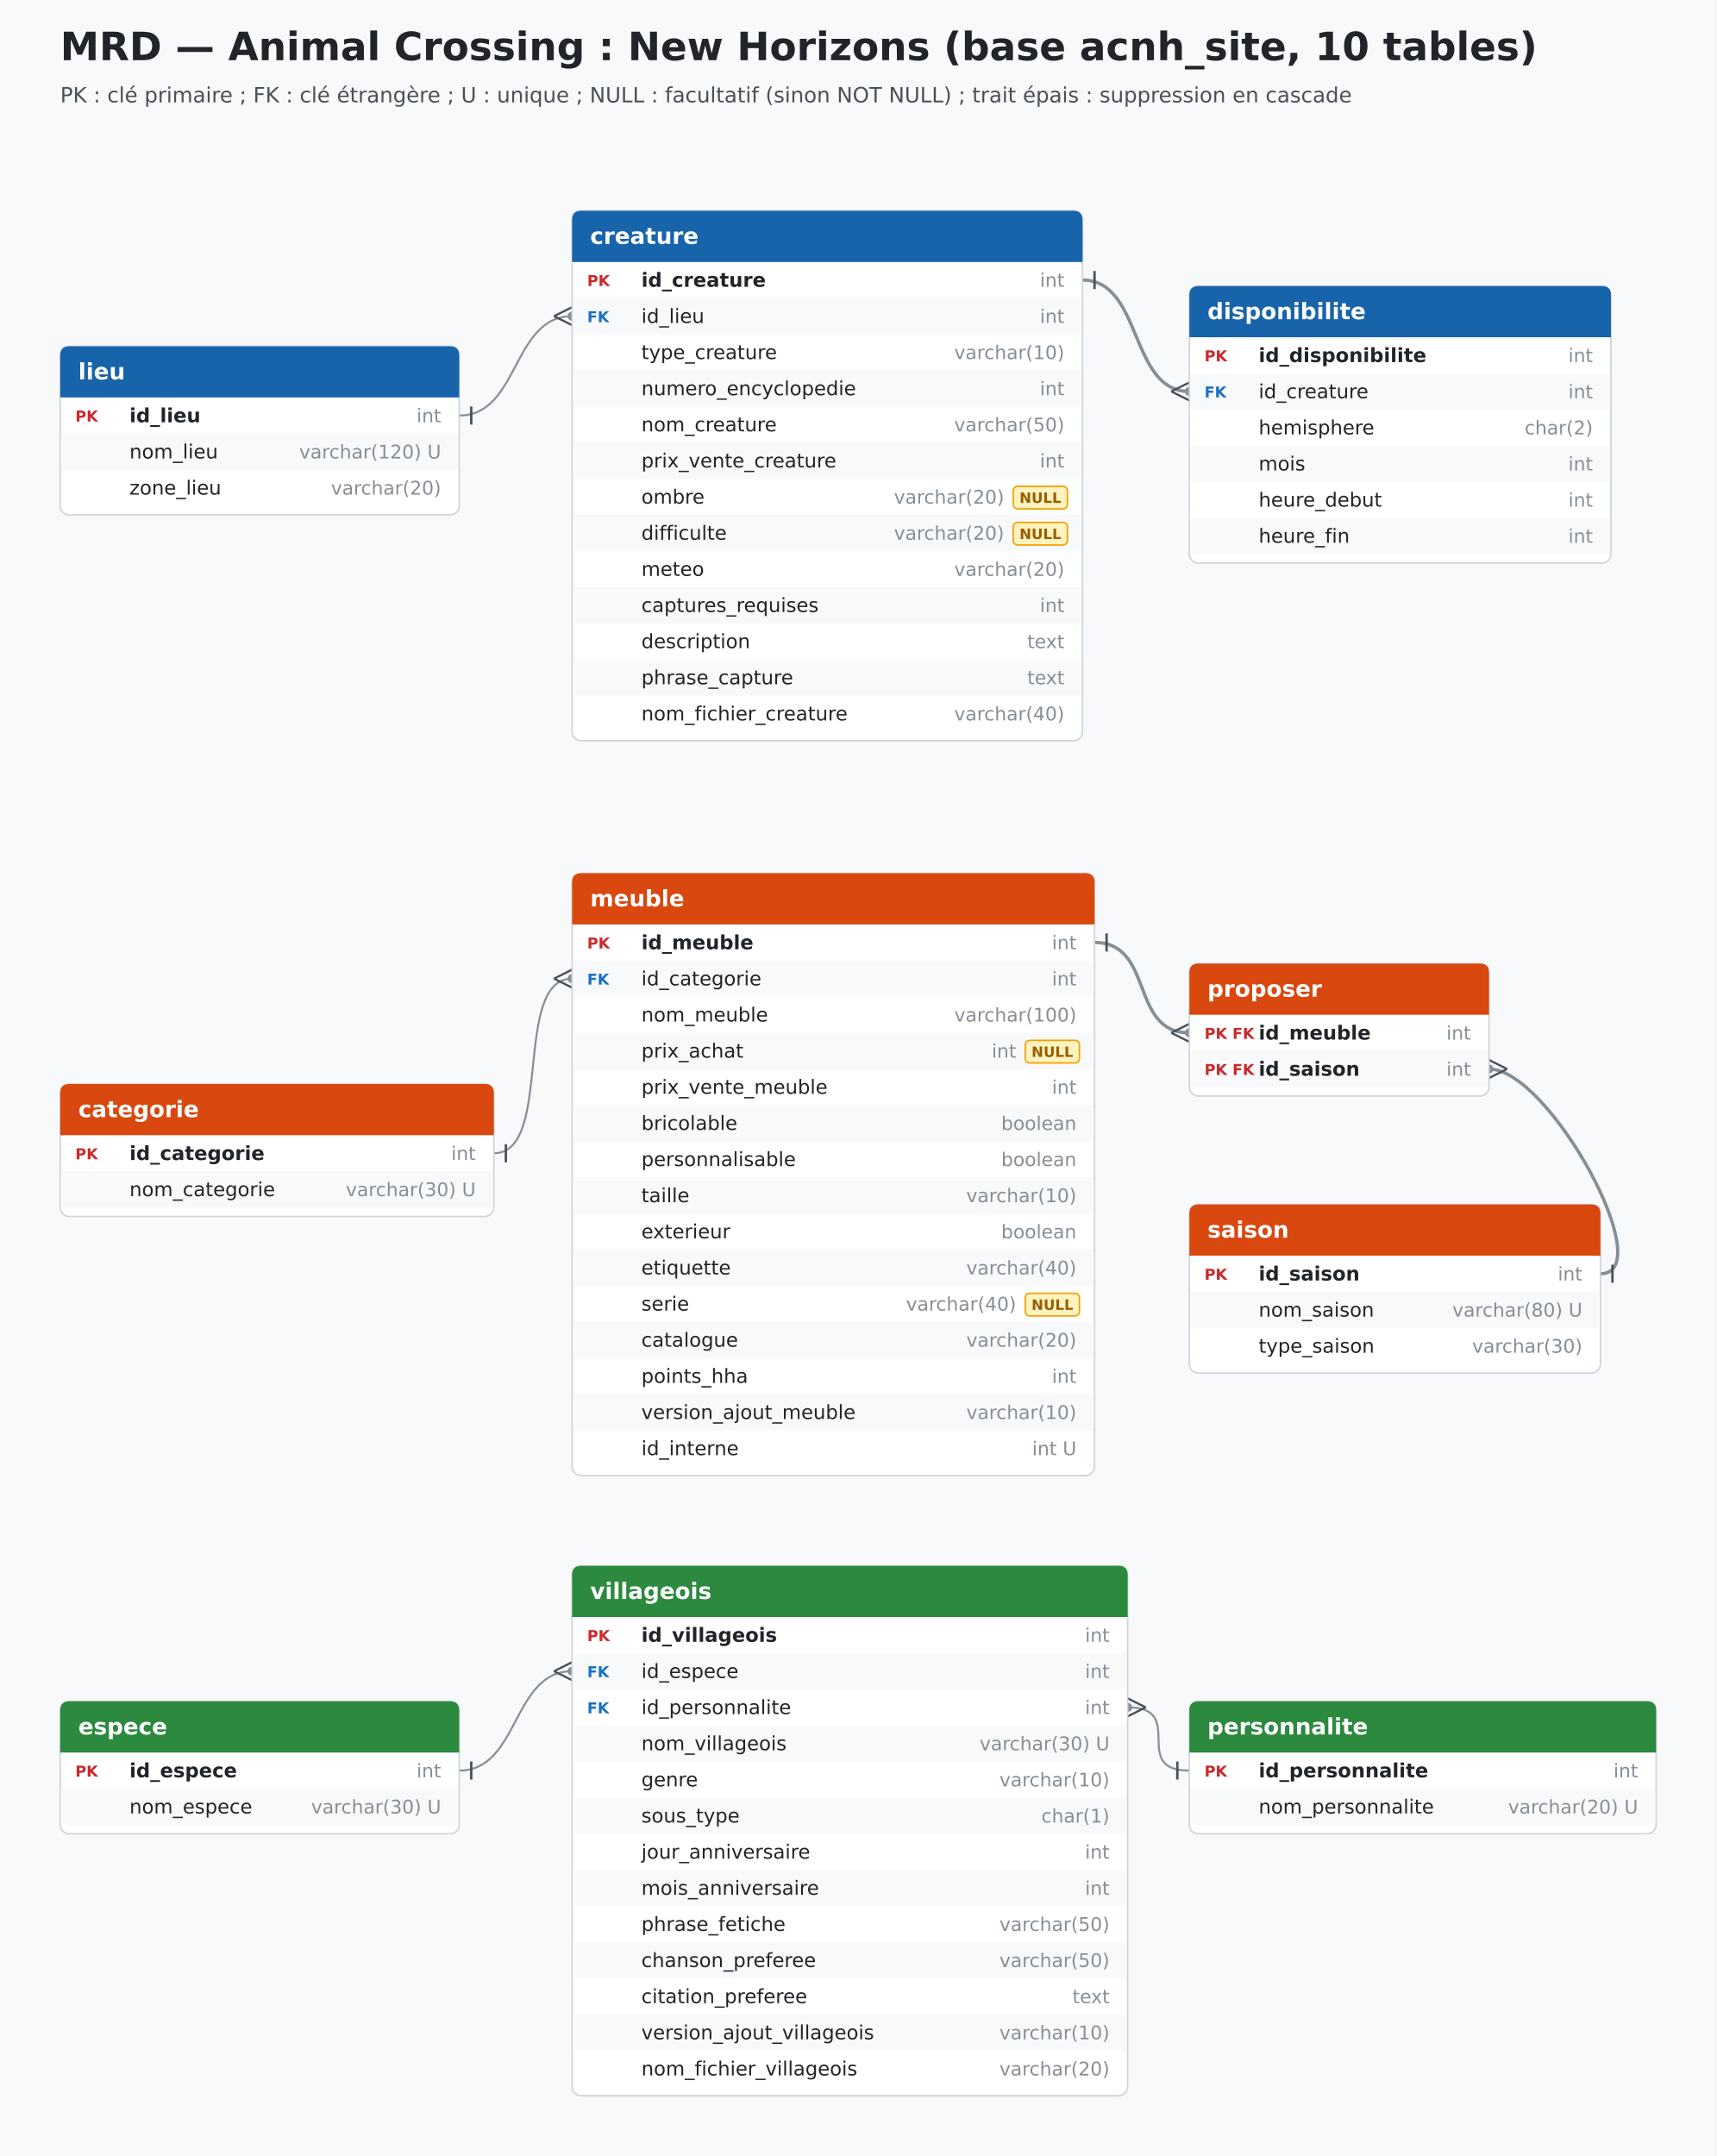
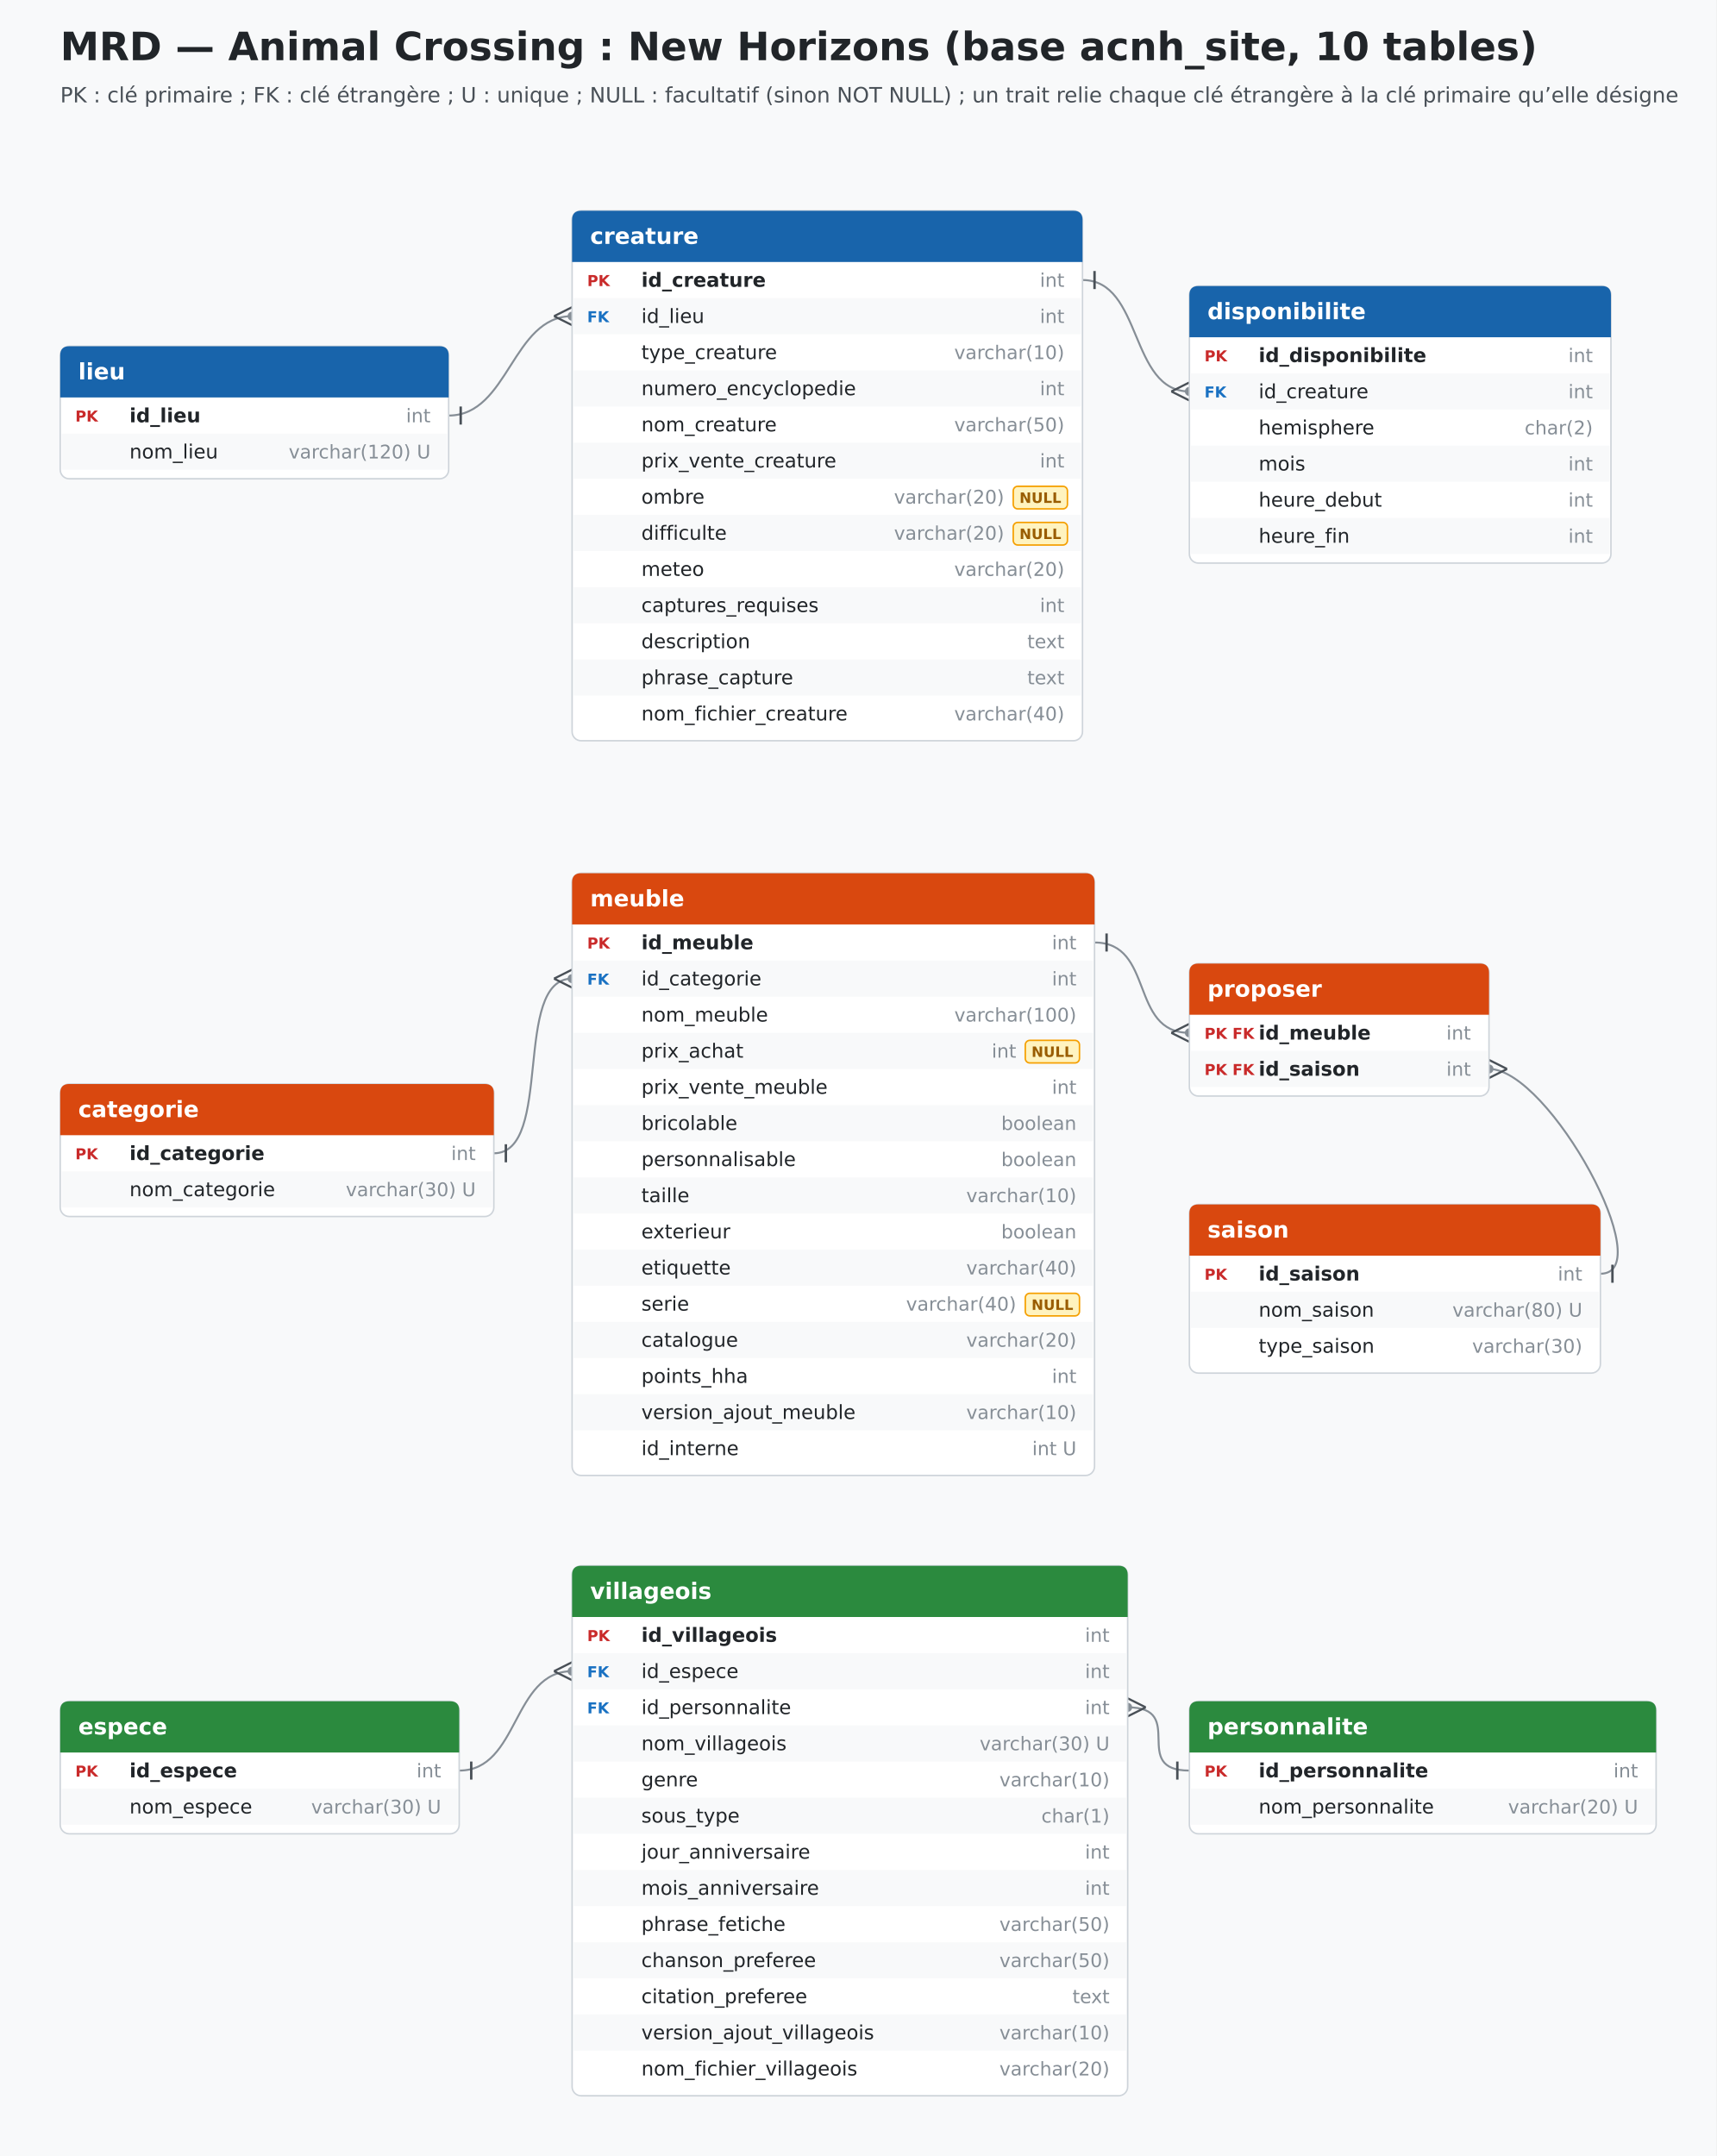
<svg xmlns="http://www.w3.org/2000/svg" viewBox="0 -80 1140 1432" width="1140" height="1432" font-family="DejaVu Sans, Helvetica, Arial, sans-serif">
  <rect x="0" y="-80" width="1140" height="1432" fill="#f8f9fa" />
  <text x="40" y="-40" font-size="26" font-weight="700" fill="#212529">MRD — Animal Crossing : New Horizons (base acnh_site, 10 tables)</text>
-   <text x="40" y="-12" font-size="14" fill="#495057">PK : clé primaire ; FK : clé étrangère ; U : unique ; NULL : facultatif (sinon NOT NULL) ; trait épais : suppression en cascade</text>
-   <path d="M380,130.0 C340,130.0 345,196.0 305,196.0" fill="none" stroke="#868e96" stroke-width="1.3" />
+   <text x="40" y="-12" font-size="14" fill="#495057">PK : clé primaire ; FK : clé étrangère ; U : unique ; NULL : facultatif (sinon NOT NULL) ; un trait relie chaque clé étrangère à la clé primaire qu’elle désigne</text>
+   <path d="M380,130.0 C340,130.0 338,196.0 298,196.0" fill="none" stroke="#868e96" stroke-width="1.3" />
  <circle cx="380" cy="130.0" r="3" fill="#868e96" />
-   <line x1="313" y1="190.0" x2="313" y2="202.0" stroke="#495057" stroke-width="1.6" />
+   <line x1="306" y1="190.0" x2="306" y2="202.0" stroke="#495057" stroke-width="1.6" />
  <path d="M368,130.0 L380,124.0 M368,130.0 L380,136.0" stroke="#495057" stroke-width="1.4" fill="none" />
-   <path d="M790,180.0 C750,180.0 759,106.0 719,106.0" fill="none" stroke="#868e96" stroke-width="2.2" />
+   <path d="M790,180.0 C750,180.0 759,106.0 719,106.0" fill="none" stroke="#868e96" stroke-width="1.3" />
  <circle cx="790" cy="180.0" r="3" fill="#868e96" />
  <line x1="727" y1="100.0" x2="727" y2="112.0" stroke="#495057" stroke-width="1.6" />
  <path d="M778,180.0 L790,174.0 M778,180.0 L790,186.0" stroke="#495057" stroke-width="1.4" fill="none" />
  <path d="M380,570.0 C340,570.0 368,686.0 328,686.0" fill="none" stroke="#868e96" stroke-width="1.3" />
  <circle cx="380" cy="570.0" r="3" fill="#868e96" />
  <line x1="336" y1="680.0" x2="336" y2="692.0" stroke="#495057" stroke-width="1.6" />
  <path d="M368,570.0 L380,564.0 M368,570.0 L380,576.0" stroke="#495057" stroke-width="1.4" fill="none" />
-   <path d="M790,606.0 C750,606.0 767,546.0 727,546.0" fill="none" stroke="#868e96" stroke-width="2.2" />
+   <path d="M790,606.0 C750,606.0 767,546.0 727,546.0" fill="none" stroke="#868e96" stroke-width="1.3" />
  <circle cx="790" cy="606.0" r="3" fill="#868e96" />
  <line x1="735" y1="540.0" x2="735" y2="552.0" stroke="#495057" stroke-width="1.6" />
  <path d="M778,606.0 L790,600.0 M778,606.0 L790,612.0" stroke="#495057" stroke-width="1.4" fill="none" />
-   <path d="M989,630.0 C1029,630.0 1103,766.0 1063,766.0" fill="none" stroke="#868e96" stroke-width="2.2" />
+   <path d="M989,630.0 C1029,630.0 1103,766.0 1063,766.0" fill="none" stroke="#868e96" stroke-width="1.3" />
  <circle cx="989" cy="630.0" r="3" fill="#868e96" />
  <line x1="1071" y1="760.0" x2="1071" y2="772.0" stroke="#495057" stroke-width="1.6" />
  <path d="M1001,630.0 L989,624.0 M1001,630.0 L989,636.0" stroke="#495057" stroke-width="1.4" fill="none" />
  <path d="M380,1030.0 C340,1030.0 345,1096.0 305,1096.0" fill="none" stroke="#868e96" stroke-width="1.3" />
  <circle cx="380" cy="1030.0" r="3" fill="#868e96" />
  <line x1="313" y1="1090.0" x2="313" y2="1102.0" stroke="#495057" stroke-width="1.6" />
  <path d="M368,1030.0 L380,1024.0 M368,1030.0 L380,1036.0" stroke="#495057" stroke-width="1.4" fill="none" />
  <path d="M749,1054.0 C789,1054.0 750,1096.0 790,1096.0" fill="none" stroke="#868e96" stroke-width="1.3" />
  <circle cx="749" cy="1054.0" r="3" fill="#868e96" />
  <line x1="782" y1="1090.0" x2="782" y2="1102.0" stroke="#495057" stroke-width="1.6" />
  <path d="M761,1054.0 L749,1048.0 M761,1054.0 L749,1060.0" stroke="#495057" stroke-width="1.4" fill="none" />
-   <rect x="40" y="150" width="265" height="112" rx="6" fill="#ffffff" stroke="#ced4da" />
-   <path d="M40,184 V156 Q40,150 46,150 H299 Q305,150 305,156 V184 Z" fill="#1864ab" />
+   <rect x="40" y="150" width="258" height="88" rx="6" fill="#ffffff" stroke="#ced4da" />
+   <path d="M40,184 V156 Q40,150 46,150 H292 Q298,150 298,156 V184 Z" fill="#1864ab" />
  <text x="52" y="172" font-size="15" font-weight="700" fill="#ffffff">lieu</text>
  <text x="50" y="200" font-size="10" font-weight="700" fill="#c92a2a">PK</text>
  <text x="86" y="200.5" font-size="13" fill="#212529" font-weight="700">id_lieu</text>
-   <text x="293" y="200.5" font-size="12.5" fill="#868e96" text-anchor="end">int</text>
-   <rect x="41" y="208" width="263" height="24" fill="#f8f9fa" />
+   <text x="286" y="200.5" font-size="12.5" fill="#868e96" text-anchor="end">int</text>
+   <rect x="41" y="208" width="256" height="24" fill="#f8f9fa" />
  <text x="86" y="224.5" font-size="13" fill="#212529">nom_lieu</text>
-   <text x="293" y="224.5" font-size="12.5" fill="#868e96" text-anchor="end">varchar(120) U</text>
-   <text x="86" y="248.5" font-size="13" fill="#212529">zone_lieu</text>
-   <text x="293" y="248.5" font-size="12.5" fill="#868e96" text-anchor="end">varchar(20)</text>
+   <text x="286" y="224.5" font-size="12.5" fill="#868e96" text-anchor="end">varchar(120) U</text>
  <rect x="380" y="60" width="339" height="352" rx="6" fill="#ffffff" stroke="#ced4da" />
  <path d="M380,94 V66 Q380,60 386,60 H713 Q719,60 719,66 V94 Z" fill="#1864ab" />
  <text x="392" y="82" font-size="15" font-weight="700" fill="#ffffff">creature</text>
  <text x="390" y="110" font-size="10" font-weight="700" fill="#c92a2a">PK</text>
  <text x="426" y="110.5" font-size="13" fill="#212529" font-weight="700">id_creature</text>
  <text x="707" y="110.5" font-size="12.5" fill="#868e96" text-anchor="end">int</text>
  <rect x="381" y="118" width="337" height="24" fill="#f8f9fa" />
  <text x="390" y="134" font-size="10" font-weight="700" fill="#1971c2">FK</text>
  <text x="426" y="134.5" font-size="13" fill="#212529">id_lieu</text>
  <text x="707" y="134.5" font-size="12.5" fill="#868e96" text-anchor="end">int</text>
  <text x="426" y="158.5" font-size="13" fill="#212529">type_creature</text>
  <text x="707" y="158.5" font-size="12.5" fill="#868e96" text-anchor="end">varchar(10)</text>
  <rect x="381" y="166" width="337" height="24" fill="#f8f9fa" />
  <text x="426" y="182.5" font-size="13" fill="#212529">numero_encyclopedie</text>
  <text x="707" y="182.5" font-size="12.5" fill="#868e96" text-anchor="end">int</text>
  <text x="426" y="206.5" font-size="13" fill="#212529">nom_creature</text>
  <text x="707" y="206.5" font-size="12.5" fill="#868e96" text-anchor="end">varchar(50)</text>
  <rect x="381" y="214" width="337" height="24" fill="#f8f9fa" />
  <text x="426" y="230.5" font-size="13" fill="#212529">prix_vente_creature</text>
  <text x="707" y="230.5" font-size="12.5" fill="#868e96" text-anchor="end">int</text>
  <text x="426" y="254.5" font-size="13" fill="#212529">ombre</text>
  <text x="667" y="254.5" font-size="12.5" fill="#868e96" text-anchor="end">varchar(20)</text>
  <rect x="673" y="243" width="36" height="15" rx="3" fill="#fff3bf" stroke="#f59f00" />
  <text x="691" y="254" font-size="9.5" font-weight="700" fill="#995c00" text-anchor="middle">NULL</text>
  <rect x="381" y="262" width="337" height="24" fill="#f8f9fa" />
  <text x="426" y="278.5" font-size="13" fill="#212529">difficulte</text>
  <text x="667" y="278.5" font-size="12.5" fill="#868e96" text-anchor="end">varchar(20)</text>
  <rect x="673" y="267" width="36" height="15" rx="3" fill="#fff3bf" stroke="#f59f00" />
  <text x="691" y="278" font-size="9.5" font-weight="700" fill="#995c00" text-anchor="middle">NULL</text>
  <text x="426" y="302.5" font-size="13" fill="#212529">meteo</text>
  <text x="707" y="302.5" font-size="12.5" fill="#868e96" text-anchor="end">varchar(20)</text>
  <rect x="381" y="310" width="337" height="24" fill="#f8f9fa" />
  <text x="426" y="326.5" font-size="13" fill="#212529">captures_requises</text>
  <text x="707" y="326.5" font-size="12.5" fill="#868e96" text-anchor="end">int</text>
  <text x="426" y="350.5" font-size="13" fill="#212529">description</text>
  <text x="707" y="350.5" font-size="12.5" fill="#868e96" text-anchor="end">text</text>
  <rect x="381" y="358" width="337" height="24" fill="#f8f9fa" />
  <text x="426" y="374.5" font-size="13" fill="#212529">phrase_capture</text>
  <text x="707" y="374.5" font-size="12.5" fill="#868e96" text-anchor="end">text</text>
  <text x="426" y="398.5" font-size="13" fill="#212529">nom_fichier_creature</text>
  <text x="707" y="398.5" font-size="12.5" fill="#868e96" text-anchor="end">varchar(40)</text>
  <rect x="790" y="110" width="280" height="184" rx="6" fill="#ffffff" stroke="#ced4da" />
  <path d="M790,144 V116 Q790,110 796,110 H1064 Q1070,110 1070,116 V144 Z" fill="#1864ab" />
  <text x="802" y="132" font-size="15" font-weight="700" fill="#ffffff">disponibilite</text>
  <text x="800" y="160" font-size="10" font-weight="700" fill="#c92a2a">PK</text>
  <text x="836" y="160.5" font-size="13" fill="#212529" font-weight="700">id_disponibilite</text>
  <text x="1058" y="160.5" font-size="12.5" fill="#868e96" text-anchor="end">int</text>
  <rect x="791" y="168" width="278" height="24" fill="#f8f9fa" />
  <text x="800" y="184" font-size="10" font-weight="700" fill="#1971c2">FK</text>
  <text x="836" y="184.5" font-size="13" fill="#212529">id_creature</text>
  <text x="1058" y="184.5" font-size="12.5" fill="#868e96" text-anchor="end">int</text>
  <text x="836" y="208.5" font-size="13" fill="#212529">hemisphere</text>
  <text x="1058" y="208.5" font-size="12.5" fill="#868e96" text-anchor="end">char(2)</text>
  <rect x="791" y="216" width="278" height="24" fill="#f8f9fa" />
  <text x="836" y="232.5" font-size="13" fill="#212529">mois</text>
  <text x="1058" y="232.5" font-size="12.5" fill="#868e96" text-anchor="end">int</text>
  <text x="836" y="256.5" font-size="13" fill="#212529">heure_debut</text>
  <text x="1058" y="256.5" font-size="12.5" fill="#868e96" text-anchor="end">int</text>
  <rect x="791" y="264" width="278" height="24" fill="#f8f9fa" />
  <text x="836" y="280.5" font-size="13" fill="#212529">heure_fin</text>
  <text x="1058" y="280.5" font-size="12.5" fill="#868e96" text-anchor="end">int</text>
  <rect x="40" y="640" width="288" height="88" rx="6" fill="#ffffff" stroke="#ced4da" />
  <path d="M40,674 V646 Q40,640 46,640 H322 Q328,640 328,646 V674 Z" fill="#d9480f" />
  <text x="52" y="662" font-size="15" font-weight="700" fill="#ffffff">categorie</text>
  <text x="50" y="690" font-size="10" font-weight="700" fill="#c92a2a">PK</text>
  <text x="86" y="690.5" font-size="13" fill="#212529" font-weight="700">id_categorie</text>
  <text x="316" y="690.5" font-size="12.5" fill="#868e96" text-anchor="end">int</text>
  <rect x="41" y="698" width="286" height="24" fill="#f8f9fa" />
  <text x="86" y="714.5" font-size="13" fill="#212529">nom_categorie</text>
  <text x="316" y="714.5" font-size="12.5" fill="#868e96" text-anchor="end">varchar(30) U</text>
  <rect x="380" y="500" width="347" height="400" rx="6" fill="#ffffff" stroke="#ced4da" />
  <path d="M380,534 V506 Q380,500 386,500 H721 Q727,500 727,506 V534 Z" fill="#d9480f" />
  <text x="392" y="522" font-size="15" font-weight="700" fill="#ffffff">meuble</text>
  <text x="390" y="550" font-size="10" font-weight="700" fill="#c92a2a">PK</text>
  <text x="426" y="550.5" font-size="13" fill="#212529" font-weight="700">id_meuble</text>
  <text x="715" y="550.5" font-size="12.5" fill="#868e96" text-anchor="end">int</text>
  <rect x="381" y="558" width="345" height="24" fill="#f8f9fa" />
  <text x="390" y="574" font-size="10" font-weight="700" fill="#1971c2">FK</text>
  <text x="426" y="574.5" font-size="13" fill="#212529">id_categorie</text>
  <text x="715" y="574.5" font-size="12.5" fill="#868e96" text-anchor="end">int</text>
  <text x="426" y="598.5" font-size="13" fill="#212529">nom_meuble</text>
  <text x="715" y="598.5" font-size="12.5" fill="#868e96" text-anchor="end">varchar(100)</text>
  <rect x="381" y="606" width="345" height="24" fill="#f8f9fa" />
  <text x="426" y="622.5" font-size="13" fill="#212529">prix_achat</text>
  <text x="675" y="622.5" font-size="12.5" fill="#868e96" text-anchor="end">int</text>
  <rect x="681" y="611" width="36" height="15" rx="3" fill="#fff3bf" stroke="#f59f00" />
  <text x="699" y="622" font-size="9.5" font-weight="700" fill="#995c00" text-anchor="middle">NULL</text>
  <text x="426" y="646.5" font-size="13" fill="#212529">prix_vente_meuble</text>
  <text x="715" y="646.5" font-size="12.5" fill="#868e96" text-anchor="end">int</text>
  <rect x="381" y="654" width="345" height="24" fill="#f8f9fa" />
  <text x="426" y="670.5" font-size="13" fill="#212529">bricolable</text>
  <text x="715" y="670.5" font-size="12.5" fill="#868e96" text-anchor="end">boolean</text>
  <text x="426" y="694.5" font-size="13" fill="#212529">personnalisable</text>
  <text x="715" y="694.5" font-size="12.5" fill="#868e96" text-anchor="end">boolean</text>
  <rect x="381" y="702" width="345" height="24" fill="#f8f9fa" />
  <text x="426" y="718.5" font-size="13" fill="#212529">taille</text>
  <text x="715" y="718.5" font-size="12.5" fill="#868e96" text-anchor="end">varchar(10)</text>
  <text x="426" y="742.5" font-size="13" fill="#212529">exterieur</text>
  <text x="715" y="742.5" font-size="12.5" fill="#868e96" text-anchor="end">boolean</text>
  <rect x="381" y="750" width="345" height="24" fill="#f8f9fa" />
  <text x="426" y="766.5" font-size="13" fill="#212529">etiquette</text>
  <text x="715" y="766.5" font-size="12.5" fill="#868e96" text-anchor="end">varchar(40)</text>
  <text x="426" y="790.5" font-size="13" fill="#212529">serie</text>
  <text x="675" y="790.5" font-size="12.5" fill="#868e96" text-anchor="end">varchar(40)</text>
  <rect x="681" y="779" width="36" height="15" rx="3" fill="#fff3bf" stroke="#f59f00" />
  <text x="699" y="790" font-size="9.5" font-weight="700" fill="#995c00" text-anchor="middle">NULL</text>
  <rect x="381" y="798" width="345" height="24" fill="#f8f9fa" />
  <text x="426" y="814.5" font-size="13" fill="#212529">catalogue</text>
  <text x="715" y="814.5" font-size="12.5" fill="#868e96" text-anchor="end">varchar(20)</text>
  <text x="426" y="838.5" font-size="13" fill="#212529">points_hha</text>
  <text x="715" y="838.5" font-size="12.5" fill="#868e96" text-anchor="end">int</text>
  <rect x="381" y="846" width="345" height="24" fill="#f8f9fa" />
  <text x="426" y="862.5" font-size="13" fill="#212529">version_ajout_meuble</text>
  <text x="715" y="862.5" font-size="12.5" fill="#868e96" text-anchor="end">varchar(10)</text>
  <text x="426" y="886.5" font-size="13" fill="#212529">id_interne</text>
  <text x="715" y="886.5" font-size="12.5" fill="#868e96" text-anchor="end">int U</text>
  <rect x="790" y="720" width="273" height="112" rx="6" fill="#ffffff" stroke="#ced4da" />
  <path d="M790,754 V726 Q790,720 796,720 H1057 Q1063,720 1063,726 V754 Z" fill="#d9480f" />
  <text x="802" y="742" font-size="15" font-weight="700" fill="#ffffff">saison</text>
  <text x="800" y="770" font-size="10" font-weight="700" fill="#c92a2a">PK</text>
  <text x="836" y="770.5" font-size="13" fill="#212529" font-weight="700">id_saison</text>
  <text x="1051" y="770.5" font-size="12.5" fill="#868e96" text-anchor="end">int</text>
  <rect x="791" y="778" width="271" height="24" fill="#f8f9fa" />
  <text x="836" y="794.5" font-size="13" fill="#212529">nom_saison</text>
  <text x="1051" y="794.5" font-size="12.5" fill="#868e96" text-anchor="end">varchar(80) U</text>
  <text x="836" y="818.5" font-size="13" fill="#212529">type_saison</text>
  <text x="1051" y="818.5" font-size="12.5" fill="#868e96" text-anchor="end">varchar(30)</text>
  <rect x="790" y="560" width="199" height="88" rx="6" fill="#ffffff" stroke="#ced4da" />
  <path d="M790,594 V566 Q790,560 796,560 H983 Q989,560 989,566 V594 Z" fill="#d9480f" />
  <text x="802" y="582" font-size="15" font-weight="700" fill="#ffffff">proposer</text>
  <text x="800" y="610" font-size="10" font-weight="700" fill="#c92a2a">PK FK</text>
  <text x="836" y="610.5" font-size="13" fill="#212529" font-weight="700">id_meuble</text>
  <text x="977" y="610.5" font-size="12.5" fill="#868e96" text-anchor="end">int</text>
  <rect x="791" y="618" width="197" height="24" fill="#f8f9fa" />
  <text x="800" y="634" font-size="10" font-weight="700" fill="#c92a2a">PK FK</text>
  <text x="836" y="634.5" font-size="13" fill="#212529" font-weight="700">id_saison</text>
  <text x="977" y="634.5" font-size="12.5" fill="#868e96" text-anchor="end">int</text>
  <rect x="40" y="1050" width="265" height="88" rx="6" fill="#ffffff" stroke="#ced4da" />
  <path d="M40,1084 V1056 Q40,1050 46,1050 H299 Q305,1050 305,1056 V1084 Z" fill="#2b8a3e" />
  <text x="52" y="1072" font-size="15" font-weight="700" fill="#ffffff">espece</text>
  <text x="50" y="1100" font-size="10" font-weight="700" fill="#c92a2a">PK</text>
  <text x="86" y="1100.5" font-size="13" fill="#212529" font-weight="700">id_espece</text>
  <text x="293" y="1100.5" font-size="12.5" fill="#868e96" text-anchor="end">int</text>
  <rect x="41" y="1108" width="263" height="24" fill="#f8f9fa" />
  <text x="86" y="1124.5" font-size="13" fill="#212529">nom_espece</text>
  <text x="293" y="1124.5" font-size="12.5" fill="#868e96" text-anchor="end">varchar(30) U</text>
  <rect x="790" y="1050" width="310" height="88" rx="6" fill="#ffffff" stroke="#ced4da" />
  <path d="M790,1084 V1056 Q790,1050 796,1050 H1094 Q1100,1050 1100,1056 V1084 Z" fill="#2b8a3e" />
  <text x="802" y="1072" font-size="15" font-weight="700" fill="#ffffff">personnalite</text>
  <text x="800" y="1100" font-size="10" font-weight="700" fill="#c92a2a">PK</text>
  <text x="836" y="1100.5" font-size="13" fill="#212529" font-weight="700">id_personnalite</text>
  <text x="1088" y="1100.5" font-size="12.5" fill="#868e96" text-anchor="end">int</text>
  <rect x="791" y="1108" width="308" height="24" fill="#f8f9fa" />
  <text x="836" y="1124.5" font-size="13" fill="#212529">nom_personnalite</text>
  <text x="1088" y="1124.5" font-size="12.5" fill="#868e96" text-anchor="end">varchar(20) U</text>
  <rect x="380" y="960" width="369" height="352" rx="6" fill="#ffffff" stroke="#ced4da" />
  <path d="M380,994 V966 Q380,960 386,960 H743 Q749,960 749,966 V994 Z" fill="#2b8a3e" />
  <text x="392" y="982" font-size="15" font-weight="700" fill="#ffffff">villageois</text>
  <text x="390" y="1010" font-size="10" font-weight="700" fill="#c92a2a">PK</text>
  <text x="426" y="1010.5" font-size="13" fill="#212529" font-weight="700">id_villageois</text>
  <text x="737" y="1010.5" font-size="12.5" fill="#868e96" text-anchor="end">int</text>
  <rect x="381" y="1018" width="367" height="24" fill="#f8f9fa" />
  <text x="390" y="1034" font-size="10" font-weight="700" fill="#1971c2">FK</text>
  <text x="426" y="1034.5" font-size="13" fill="#212529">id_espece</text>
  <text x="737" y="1034.5" font-size="12.5" fill="#868e96" text-anchor="end">int</text>
  <text x="390" y="1058" font-size="10" font-weight="700" fill="#1971c2">FK</text>
  <text x="426" y="1058.5" font-size="13" fill="#212529">id_personnalite</text>
  <text x="737" y="1058.5" font-size="12.5" fill="#868e96" text-anchor="end">int</text>
  <rect x="381" y="1066" width="367" height="24" fill="#f8f9fa" />
  <text x="426" y="1082.5" font-size="13" fill="#212529">nom_villageois</text>
  <text x="737" y="1082.5" font-size="12.5" fill="#868e96" text-anchor="end">varchar(30) U</text>
  <text x="426" y="1106.5" font-size="13" fill="#212529">genre</text>
  <text x="737" y="1106.5" font-size="12.5" fill="#868e96" text-anchor="end">varchar(10)</text>
  <rect x="381" y="1114" width="367" height="24" fill="#f8f9fa" />
  <text x="426" y="1130.5" font-size="13" fill="#212529">sous_type</text>
  <text x="737" y="1130.5" font-size="12.5" fill="#868e96" text-anchor="end">char(1)</text>
  <text x="426" y="1154.5" font-size="13" fill="#212529">jour_anniversaire</text>
  <text x="737" y="1154.5" font-size="12.5" fill="#868e96" text-anchor="end">int</text>
  <rect x="381" y="1162" width="367" height="24" fill="#f8f9fa" />
  <text x="426" y="1178.5" font-size="13" fill="#212529">mois_anniversaire</text>
  <text x="737" y="1178.5" font-size="12.5" fill="#868e96" text-anchor="end">int</text>
  <text x="426" y="1202.5" font-size="13" fill="#212529">phrase_fetiche</text>
  <text x="737" y="1202.5" font-size="12.5" fill="#868e96" text-anchor="end">varchar(50)</text>
  <rect x="381" y="1210" width="367" height="24" fill="#f8f9fa" />
  <text x="426" y="1226.5" font-size="13" fill="#212529">chanson_preferee</text>
  <text x="737" y="1226.5" font-size="12.5" fill="#868e96" text-anchor="end">varchar(50)</text>
  <text x="426" y="1250.5" font-size="13" fill="#212529">citation_preferee</text>
  <text x="737" y="1250.5" font-size="12.5" fill="#868e96" text-anchor="end">text</text>
  <rect x="381" y="1258" width="367" height="24" fill="#f8f9fa" />
  <text x="426" y="1274.5" font-size="13" fill="#212529">version_ajout_villageois</text>
  <text x="737" y="1274.5" font-size="12.5" fill="#868e96" text-anchor="end">varchar(10)</text>
  <text x="426" y="1298.5" font-size="13" fill="#212529">nom_fichier_villageois</text>
  <text x="737" y="1298.5" font-size="12.5" fill="#868e96" text-anchor="end">varchar(20)</text>
</svg>
